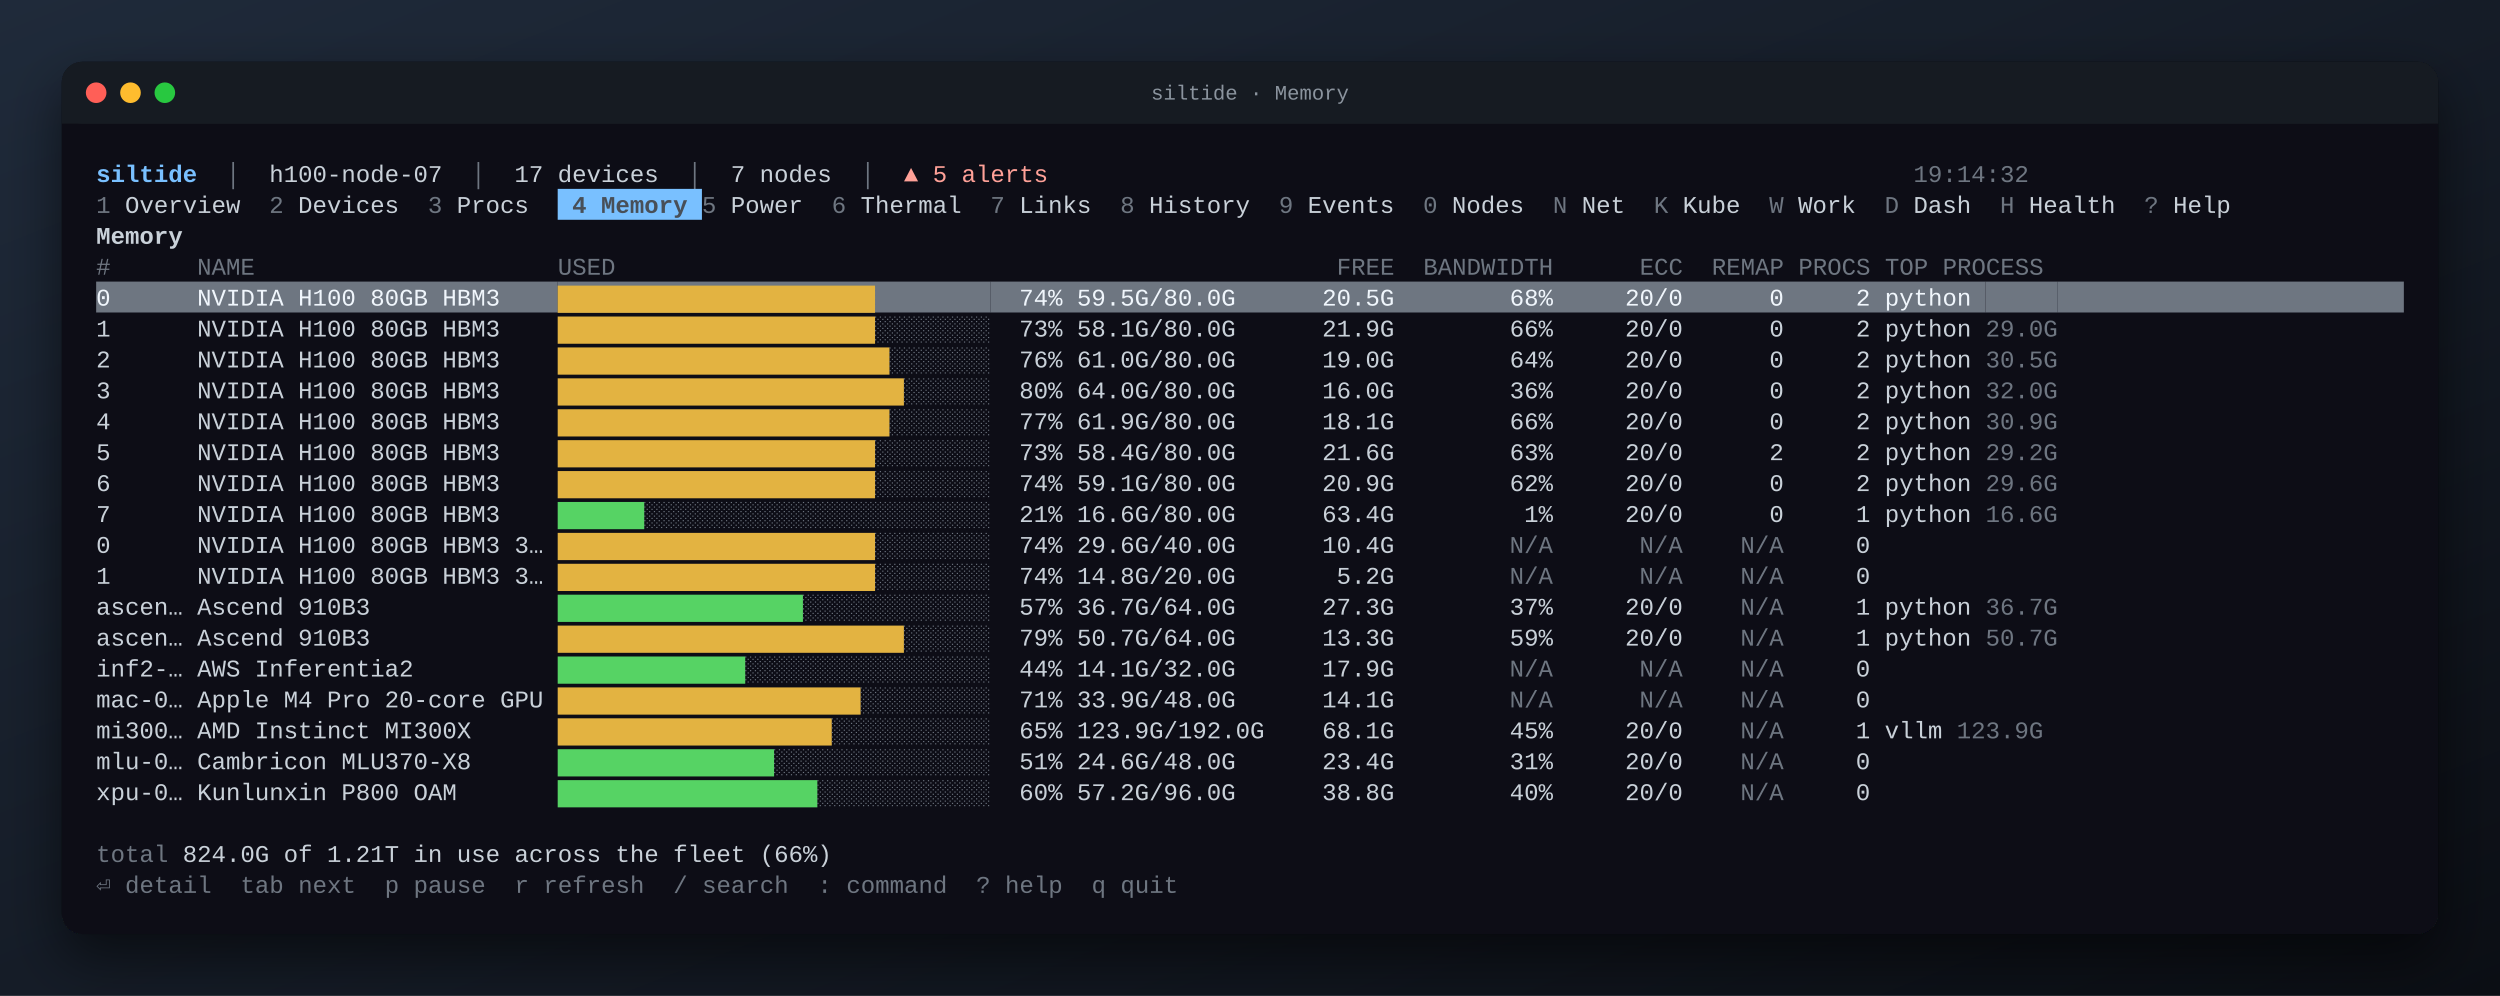
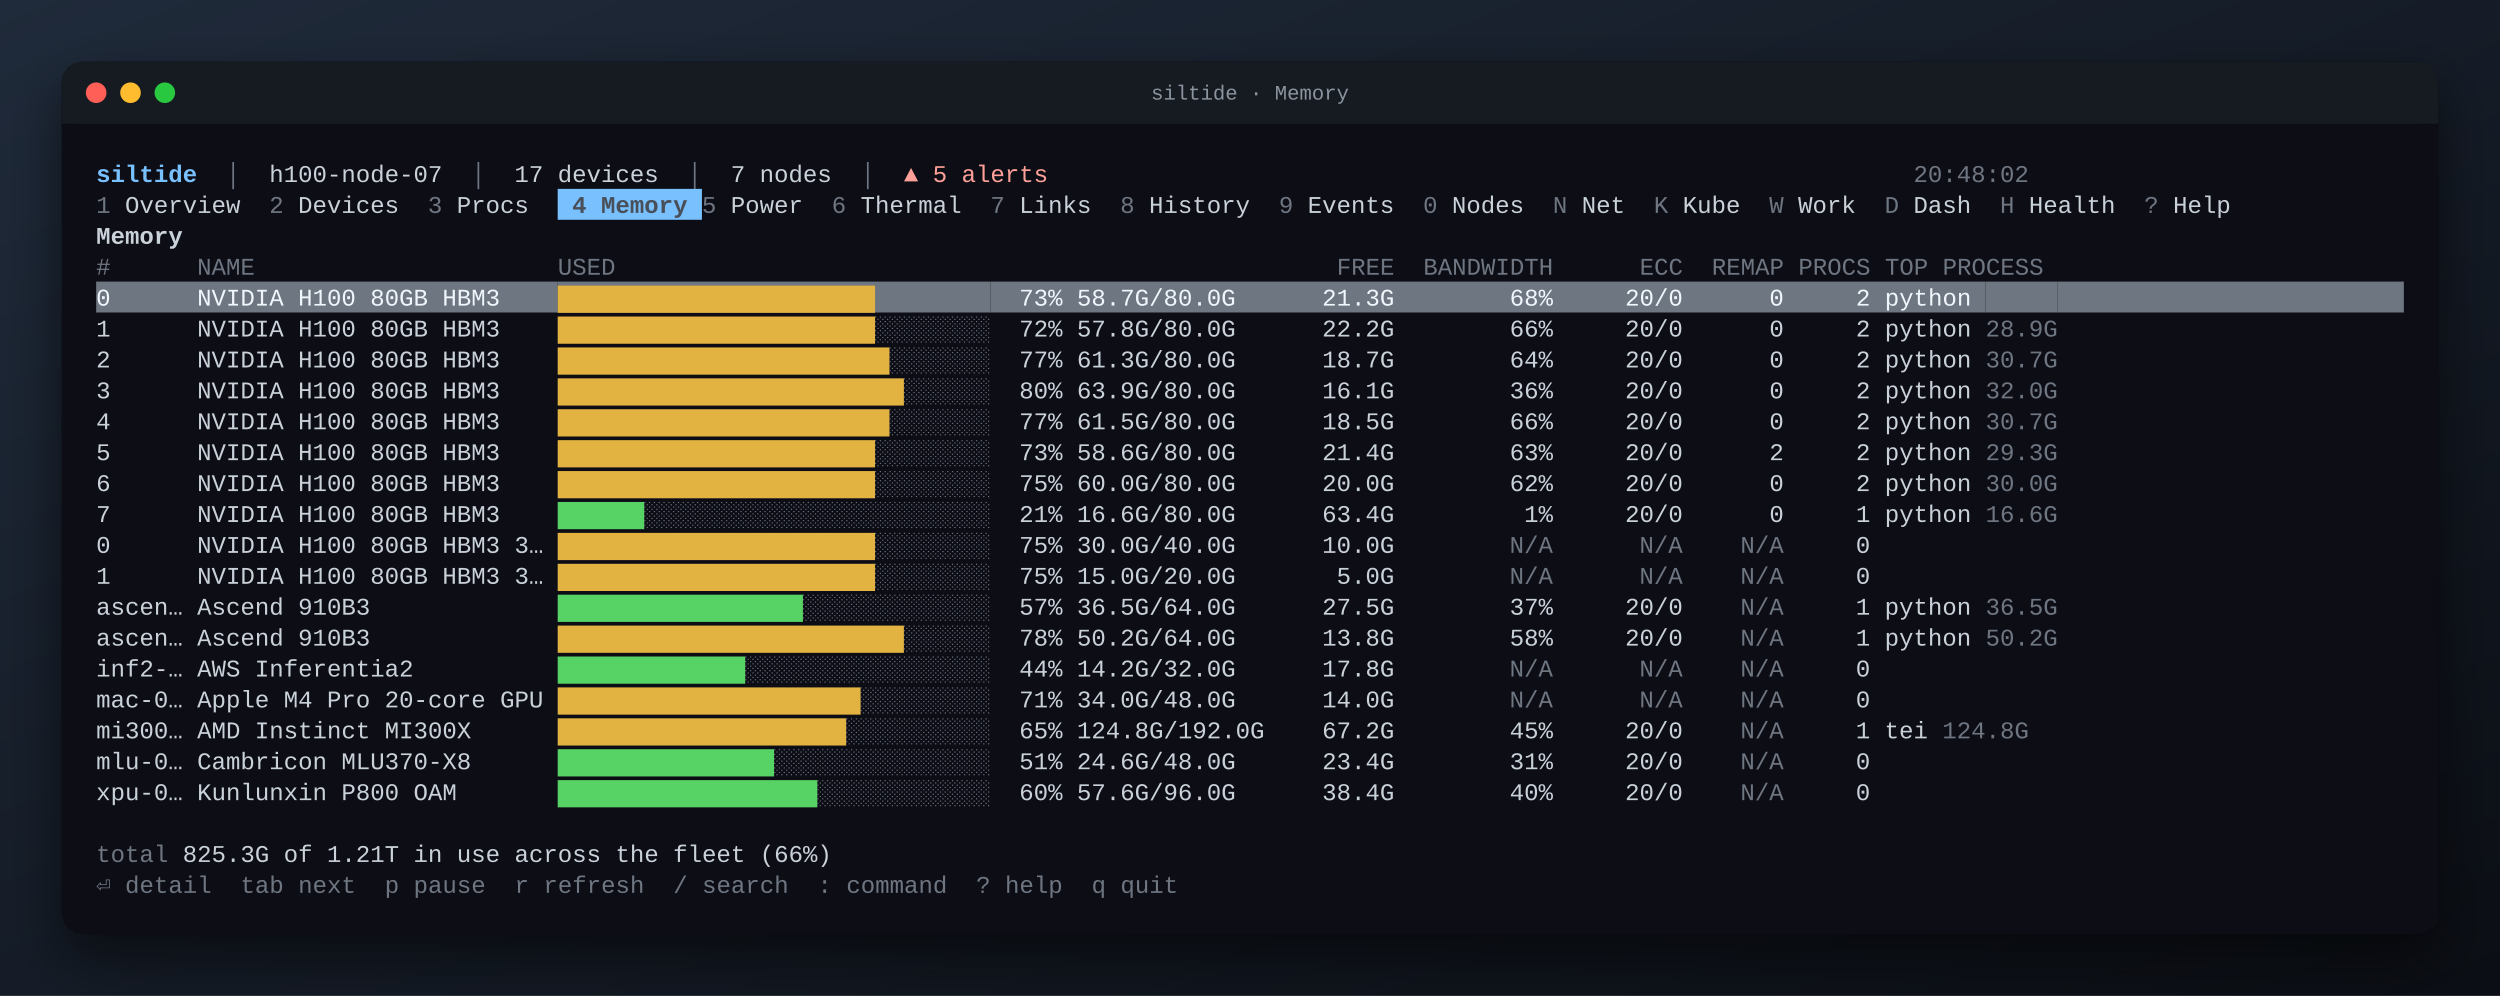
<svg xmlns="http://www.w3.org/2000/svg" width="1456" height="580" viewBox="0 0 1456 580" font-family="JetBrains Mono, SFMono-Regular, Menlo, Consolas, Liberation Mono, monospace" font-size="14">
  <defs>
    <linearGradient id="desk" x1="0" y1="0" x2="1" y2="1">
      <stop offset="0" stop-color="#1f2a3a" />
      <stop offset="1" stop-color="#0b0e14" />
    </linearGradient>
    <filter id="shadow" x="-10%" y="-10%" width="120%" height="130%">
      <feDropShadow dx="0" dy="14" stdDeviation="16" flood-color="#000" flood-opacity="0.55" />
    </filter>
  </defs>
  <rect width="100%" height="100%" fill="url(#desk)" />
  <rect x="36" y="36" width="1384" height="508" rx="12" fill="#0d1117" filter="url(#shadow)" />
  <rect x="36" y="36" width="1384" height="36" rx="12" fill="#161b22" />
  <rect x="36" y="60" width="1384" height="12" fill="#161b22" />
  <circle cx="56" cy="54" r="6" fill="#ff5f57" />
  <circle cx="76" cy="54" r="6" fill="#febc2e" />
  <circle cx="96" cy="54" r="6" fill="#28c840" />
  <text x="50%" y="58" text-anchor="middle" fill="#8b949e" font-size="12">siltide · Memory</text>
  <g xml:space="preserve" transform="translate(36 36)">
    <text y="70.0" fill="#c9d1d9" xml:space="preserve" style="white-space:pre">
      <tspan x="20.0" fill="#79c0ff" font-weight="bold">siltide</tspan>
      <tspan x="78.8" fill="#6e7681">  │  </tspan>
      <tspan x="120.8">h100-node-07</tspan>
      <tspan x="221.6" fill="#6e7681">  │  </tspan>
      <tspan x="263.6">17 devices</tspan>
      <tspan x="347.6" fill="#6e7681">  │  </tspan>
      <tspan x="389.6">7 nodes</tspan>
      <tspan x="448.4" fill="#6e7681">  │  </tspan>
      <tspan x="490.4" fill="#ffa198">▲ 5 alerts</tspan>
-       <tspan x="1078.4" fill="#6e7681">19:14:32                         </tspan>
+       <tspan x="1078.4" fill="#6e7681">20:48:02                         </tspan>
    </text>
    <rect x="288.8" y="74.0" width="84.0" height="18.0" fill="#79c0ff" />
    <text y="88.0" fill="#c9d1d9" xml:space="preserve" style="white-space:pre">
      <tspan x="20.0" fill="#6e7681">1</tspan>
      <tspan x="28.4"> Overview  </tspan>
      <tspan x="120.8" fill="#6e7681">2</tspan>
      <tspan x="129.2"> Devices  </tspan>
      <tspan x="213.2" fill="#6e7681">3</tspan>
      <tspan x="221.6"> Procs  </tspan>
      <tspan x="288.8" fill="#484f58" font-weight="bold"> 4 Memory </tspan>
      <tspan x="372.8" fill="#6e7681">5</tspan>
      <tspan x="381.2"> Power  </tspan>
      <tspan x="448.4" fill="#6e7681">6</tspan>
      <tspan x="456.8"> Thermal  </tspan>
      <tspan x="540.8" fill="#6e7681">7</tspan>
      <tspan x="549.2"> Links  </tspan>
      <tspan x="616.4" fill="#6e7681">8</tspan>
      <tspan x="624.8"> History  </tspan>
      <tspan x="708.8" fill="#6e7681">9</tspan>
      <tspan x="717.2"> Events  </tspan>
      <tspan x="792.8" fill="#6e7681">0</tspan>
      <tspan x="801.2"> Nodes  </tspan>
      <tspan x="868.4" fill="#6e7681">N</tspan>
      <tspan x="876.8"> Net  </tspan>
      <tspan x="927.2" fill="#6e7681">K</tspan>
      <tspan x="935.6"> Kube  </tspan>
      <tspan x="994.4" fill="#6e7681">W</tspan>
      <tspan x="1002.8"> Work  </tspan>
      <tspan x="1061.6" fill="#6e7681">D</tspan>
      <tspan x="1070.0"> Dash  </tspan>
      <tspan x="1128.8" fill="#6e7681">H</tspan>
      <tspan x="1137.2"> Health  </tspan>
      <tspan x="1212.8" fill="#6e7681">?</tspan>
      <tspan x="1221.2"> Help  </tspan>
    </text>
    <text y="106.0" fill="#c9d1d9" xml:space="preserve" style="white-space:pre">
      <tspan x="20.0" font-weight="bold">Memory</tspan>
    </text>
    <text y="124.0" fill="#c9d1d9" xml:space="preserve" style="white-space:pre">
      <tspan x="20.0" fill="#6e7681">#      NAME                     USED                                                  FREE  BANDWIDTH      ECC  REMAP PROCS TOP PROCESS                   </tspan>
    </text>
    <rect x="20.0" y="128.0" width="268.8" height="18.0" fill="#6e7681" />
    <rect x="288.8" y="128.0" width="184.8" height="18.0" fill="#6e7681" />
    <rect x="473.6" y="128.0" width="67.2" height="18.0" fill="#6e7681" />
    <rect x="540.8" y="128.0" width="579.6" height="18.0" fill="#6e7681" />
    <rect x="1120.4" y="128.0" width="42.0" height="18.0" fill="#6e7681" />
    <rect x="1162.4" y="128.0" width="201.6" height="18.0" fill="#6e7681" />
    <text y="142.0" fill="#c9d1d9" xml:space="preserve" style="white-space:pre">
      <tspan x="20.0" fill="#f0f6fc">0      NVIDIA H100 80GB HBM3    </tspan>
      <tspan x="288.8" fill="#e3b341">██████████████████████</tspan>
      <tspan x="473.6" fill="#6e7681">░░░░░░░░</tspan>
-       <tspan x="540.8" fill="#f0f6fc">  74% 59.5G/80.0G      20.5G        68%     20/0      0     2 python </tspan>
-       <tspan x="1120.4" fill="#6e7681">29.8G</tspan>
+       <tspan x="540.8" fill="#f0f6fc">  73% 58.7G/80.0G      21.3G        68%     20/0      0     2 python </tspan>
+       <tspan x="1120.4" fill="#6e7681">29.4G</tspan>
    </text>
    <text y="160.0" fill="#c9d1d9" xml:space="preserve" style="white-space:pre">
      <tspan x="20.0">1      NVIDIA H100 80GB HBM3    </tspan>
      <tspan x="288.8" fill="#e3b341">██████████████████████</tspan>
      <tspan x="473.6" fill="#6e7681">░░░░░░░░</tspan>
-       <tspan x="540.8">  73% 58.1G/80.0G      21.9G        66%     20/0      0     2 python </tspan>
-       <tspan x="1120.4" fill="#6e7681">29.0G</tspan>
+       <tspan x="540.8">  72% 57.8G/80.0G      22.2G        66%     20/0      0     2 python </tspan>
+       <tspan x="1120.4" fill="#6e7681">28.9G</tspan>
    </text>
    <text y="178.0" fill="#c9d1d9" xml:space="preserve" style="white-space:pre">
      <tspan x="20.0">2      NVIDIA H100 80GB HBM3    </tspan>
      <tspan x="288.8" fill="#e3b341">███████████████████████</tspan>
      <tspan x="482.0" fill="#6e7681">░░░░░░░</tspan>
-       <tspan x="540.8">  76% 61.0G/80.0G      19.0G        64%     20/0      0     2 python </tspan>
-       <tspan x="1120.4" fill="#6e7681">30.5G</tspan>
+       <tspan x="540.8">  77% 61.3G/80.0G      18.7G        64%     20/0      0     2 python </tspan>
+       <tspan x="1120.4" fill="#6e7681">30.7G</tspan>
    </text>
    <text y="196.0" fill="#c9d1d9" xml:space="preserve" style="white-space:pre">
      <tspan x="20.0">3      NVIDIA H100 80GB HBM3    </tspan>
      <tspan x="288.8" fill="#e3b341">████████████████████████</tspan>
      <tspan x="490.4" fill="#6e7681">░░░░░░</tspan>
-       <tspan x="540.8">  80% 64.0G/80.0G      16.0G        36%     20/0      0     2 python </tspan>
+       <tspan x="540.8">  80% 63.9G/80.0G      16.1G        36%     20/0      0     2 python </tspan>
      <tspan x="1120.4" fill="#6e7681">32.0G</tspan>
    </text>
    <text y="214.0" fill="#c9d1d9" xml:space="preserve" style="white-space:pre">
      <tspan x="20.0">4      NVIDIA H100 80GB HBM3    </tspan>
      <tspan x="288.8" fill="#e3b341">███████████████████████</tspan>
      <tspan x="482.0" fill="#6e7681">░░░░░░░</tspan>
-       <tspan x="540.8">  77% 61.9G/80.0G      18.1G        66%     20/0      0     2 python </tspan>
-       <tspan x="1120.4" fill="#6e7681">30.9G</tspan>
+       <tspan x="540.8">  77% 61.5G/80.0G      18.5G        66%     20/0      0     2 python </tspan>
+       <tspan x="1120.4" fill="#6e7681">30.7G</tspan>
    </text>
    <text y="232.0" fill="#c9d1d9" xml:space="preserve" style="white-space:pre">
      <tspan x="20.0">5      NVIDIA H100 80GB HBM3    </tspan>
      <tspan x="288.8" fill="#e3b341">██████████████████████</tspan>
      <tspan x="473.6" fill="#6e7681">░░░░░░░░</tspan>
-       <tspan x="540.8">  73% 58.4G/80.0G      21.6G        63%     20/0      2     2 python </tspan>
-       <tspan x="1120.4" fill="#6e7681">29.2G</tspan>
+       <tspan x="540.8">  73% 58.6G/80.0G      21.4G        63%     20/0      2     2 python </tspan>
+       <tspan x="1120.4" fill="#6e7681">29.3G</tspan>
    </text>
    <text y="250.0" fill="#c9d1d9" xml:space="preserve" style="white-space:pre">
      <tspan x="20.0">6      NVIDIA H100 80GB HBM3    </tspan>
      <tspan x="288.8" fill="#e3b341">██████████████████████</tspan>
      <tspan x="473.6" fill="#6e7681">░░░░░░░░</tspan>
-       <tspan x="540.8">  74% 59.1G/80.0G      20.9G        62%     20/0      0     2 python </tspan>
-       <tspan x="1120.4" fill="#6e7681">29.6G</tspan>
+       <tspan x="540.8">  75% 60.0G/80.0G      20.0G        62%     20/0      0     2 python </tspan>
+       <tspan x="1120.4" fill="#6e7681">30.0G</tspan>
    </text>
    <text y="268.0" fill="#c9d1d9" xml:space="preserve" style="white-space:pre">
      <tspan x="20.0">7      NVIDIA H100 80GB HBM3    </tspan>
      <tspan x="288.8" fill="#56d364">██████</tspan>
      <tspan x="339.2" fill="#6e7681">░░░░░░░░░░░░░░░░░░░░░░░░</tspan>
      <tspan x="540.8">  21% 16.6G/80.0G      63.4G         1%     20/0      0     1 python </tspan>
      <tspan x="1120.4" fill="#6e7681">16.6G</tspan>
    </text>
    <text y="286.0" fill="#c9d1d9" xml:space="preserve" style="white-space:pre">
      <tspan x="20.0">0      NVIDIA H100 80GB HBM3 3… </tspan>
      <tspan x="288.8" fill="#e3b341">██████████████████████</tspan>
      <tspan x="473.6" fill="#6e7681">░░░░░░░░</tspan>
-       <tspan x="540.8">  74% 29.6G/40.0G      10.4G        </tspan>
+       <tspan x="540.8">  75% 30.0G/40.0G      10.0G        </tspan>
      <tspan x="843.2" fill="#6e7681">N/A</tspan>
      <tspan x="918.8" fill="#6e7681">N/A</tspan>
      <tspan x="977.6" fill="#6e7681">N/A</tspan>
      <tspan x="1002.8">     0                               </tspan>
    </text>
    <text y="304.0" fill="#c9d1d9" xml:space="preserve" style="white-space:pre">
      <tspan x="20.0">1      NVIDIA H100 80GB HBM3 3… </tspan>
      <tspan x="288.8" fill="#e3b341">██████████████████████</tspan>
      <tspan x="473.6" fill="#6e7681">░░░░░░░░</tspan>
-       <tspan x="540.8">  74% 14.8G/20.0G       5.2G        </tspan>
+       <tspan x="540.8">  75% 15.0G/20.0G       5.0G        </tspan>
      <tspan x="843.2" fill="#6e7681">N/A</tspan>
      <tspan x="918.8" fill="#6e7681">N/A</tspan>
      <tspan x="977.6" fill="#6e7681">N/A</tspan>
      <tspan x="1002.8">     0                               </tspan>
    </text>
    <text y="322.0" fill="#c9d1d9" xml:space="preserve" style="white-space:pre">
      <tspan x="20.0">ascen… Ascend 910B3             </tspan>
      <tspan x="288.8" fill="#56d364">█████████████████</tspan>
      <tspan x="431.6" fill="#6e7681">░░░░░░░░░░░░░</tspan>
-       <tspan x="540.8">  57% 36.7G/64.0G      27.3G        37%     20/0    </tspan>
+       <tspan x="540.8">  57% 36.5G/64.0G      27.5G        37%     20/0    </tspan>
      <tspan x="977.6" fill="#6e7681">N/A</tspan>
      <tspan x="1002.8">     1 python </tspan>
-       <tspan x="1120.4" fill="#6e7681">36.7G</tspan>
+       <tspan x="1120.4" fill="#6e7681">36.5G</tspan>
    </text>
    <text y="340.0" fill="#c9d1d9" xml:space="preserve" style="white-space:pre">
      <tspan x="20.0">ascen… Ascend 910B3             </tspan>
      <tspan x="288.8" fill="#e3b341">████████████████████████</tspan>
      <tspan x="490.4" fill="#6e7681">░░░░░░</tspan>
-       <tspan x="540.8">  79% 50.7G/64.0G      13.3G        59%     20/0    </tspan>
+       <tspan x="540.8">  78% 50.2G/64.0G      13.8G        58%     20/0    </tspan>
      <tspan x="977.6" fill="#6e7681">N/A</tspan>
      <tspan x="1002.8">     1 python </tspan>
-       <tspan x="1120.4" fill="#6e7681">50.7G</tspan>
+       <tspan x="1120.4" fill="#6e7681">50.2G</tspan>
    </text>
    <text y="358.0" fill="#c9d1d9" xml:space="preserve" style="white-space:pre">
      <tspan x="20.0">inf2-… AWS Inferentia2          </tspan>
      <tspan x="288.8" fill="#56d364">█████████████</tspan>
      <tspan x="398.0" fill="#6e7681">░░░░░░░░░░░░░░░░░</tspan>
-       <tspan x="540.8">  44% 14.1G/32.0G      17.9G        </tspan>
+       <tspan x="540.8">  44% 14.2G/32.0G      17.8G        </tspan>
      <tspan x="843.2" fill="#6e7681">N/A</tspan>
      <tspan x="918.8" fill="#6e7681">N/A</tspan>
      <tspan x="977.6" fill="#6e7681">N/A</tspan>
      <tspan x="1002.8">     0                               </tspan>
    </text>
    <text y="376.0" fill="#c9d1d9" xml:space="preserve" style="white-space:pre">
      <tspan x="20.0">mac-0… Apple M4 Pro 20-core GPU </tspan>
      <tspan x="288.8" fill="#e3b341">█████████████████████</tspan>
      <tspan x="465.2" fill="#6e7681">░░░░░░░░░</tspan>
-       <tspan x="540.8">  71% 33.9G/48.0G      14.1G        </tspan>
+       <tspan x="540.8">  71% 34.0G/48.0G      14.0G        </tspan>
      <tspan x="843.2" fill="#6e7681">N/A</tspan>
      <tspan x="918.8" fill="#6e7681">N/A</tspan>
      <tspan x="977.6" fill="#6e7681">N/A</tspan>
      <tspan x="1002.8">     0                               </tspan>
    </text>
    <text y="394.0" fill="#c9d1d9" xml:space="preserve" style="white-space:pre">
      <tspan x="20.0">mi300… AMD Instinct MI300X      </tspan>
-       <tspan x="288.8" fill="#e3b341">███████████████████</tspan>
-       <tspan x="448.4" fill="#6e7681">░░░░░░░░░░░</tspan>
-       <tspan x="540.8">  65% 123.9G/192.0G    68.1G        45%     20/0    </tspan>
-       <tspan x="977.6" fill="#6e7681">N/A</tspan>
-       <tspan x="1002.8">     1 vllm </tspan>
-       <tspan x="1103.6" fill="#6e7681">123.9G</tspan>
+       <tspan x="288.8" fill="#e3b341">████████████████████</tspan>
+       <tspan x="456.8" fill="#6e7681">░░░░░░░░░░</tspan>
+       <tspan x="540.8">  65% 124.8G/192.0G    67.2G        45%     20/0    </tspan>
+       <tspan x="977.6" fill="#6e7681">N/A</tspan>
+       <tspan x="1002.8">     1 tei </tspan>
+       <tspan x="1095.2" fill="#6e7681">124.8G</tspan>
    </text>
    <text y="412.0" fill="#c9d1d9" xml:space="preserve" style="white-space:pre">
      <tspan x="20.0">mlu-0… Cambricon MLU370-X8      </tspan>
      <tspan x="288.8" fill="#56d364">███████████████</tspan>
      <tspan x="414.8" fill="#6e7681">░░░░░░░░░░░░░░░</tspan>
      <tspan x="540.8">  51% 24.6G/48.0G      23.4G        31%     20/0    </tspan>
      <tspan x="977.6" fill="#6e7681">N/A</tspan>
      <tspan x="1002.8">     0                               </tspan>
    </text>
    <text y="430.0" fill="#c9d1d9" xml:space="preserve" style="white-space:pre">
      <tspan x="20.0">xpu-0… Kunlunxin P800 OAM       </tspan>
      <tspan x="288.8" fill="#56d364">██████████████████</tspan>
      <tspan x="440.0" fill="#6e7681">░░░░░░░░░░░░</tspan>
-       <tspan x="540.8">  60% 57.2G/96.0G      38.8G        40%     20/0    </tspan>
+       <tspan x="540.8">  60% 57.6G/96.0G      38.4G        40%     20/0    </tspan>
      <tspan x="977.6" fill="#6e7681">N/A</tspan>
      <tspan x="1002.8">     0                               </tspan>
    </text>
    <text y="466.0" fill="#c9d1d9" xml:space="preserve" style="white-space:pre">
      <tspan x="20.0" fill="#6e7681">total</tspan>
-       <tspan x="62.0"> 824.0G of 1.21T in use across the fleet (66%)</tspan>
+       <tspan x="62.0"> 825.3G of 1.21T in use across the fleet (66%)</tspan>
    </text>
    <text y="484.0" fill="#c9d1d9" xml:space="preserve" style="white-space:pre">
      <tspan x="20.0" fill="#6e7681">⏎ detail  tab next  p pause  r refresh  / search  : command  ? help  q quit</tspan>
    </text>
  </g>
</svg>
